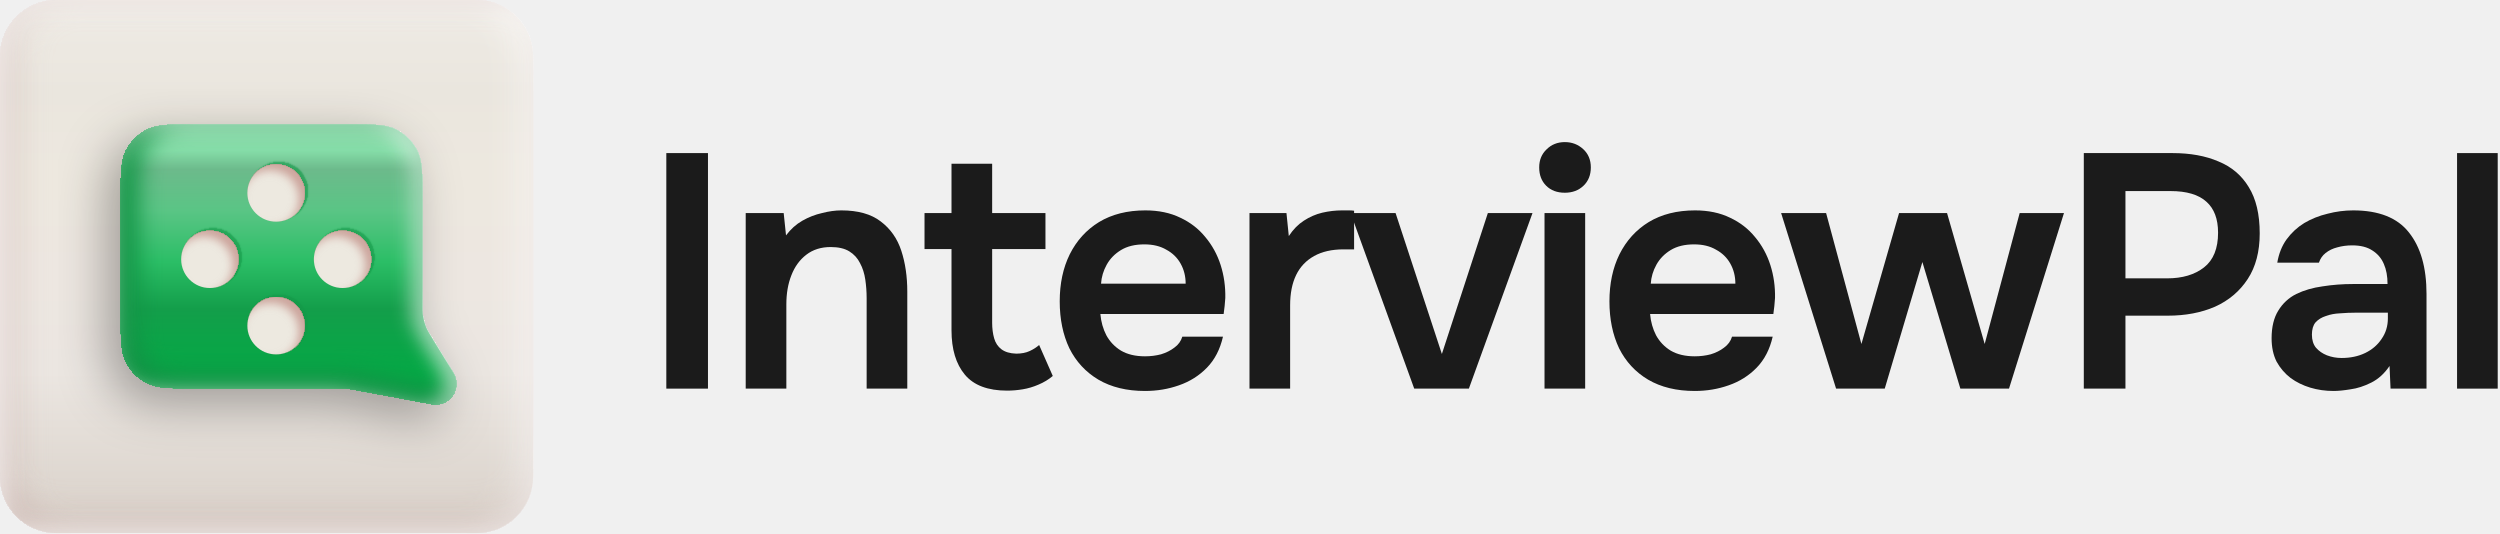
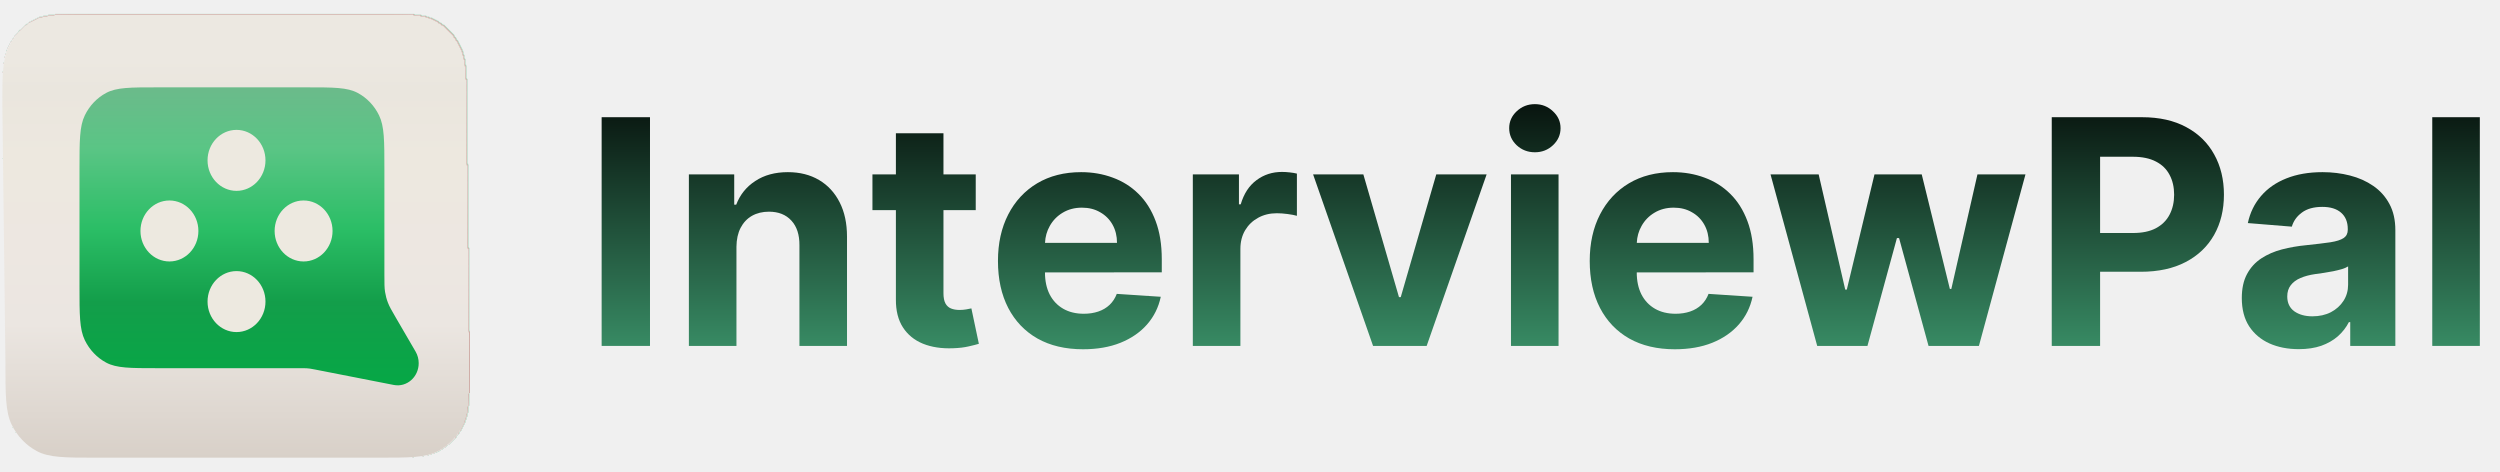
- <svg xmlns="http://www.w3.org/2000/svg" width="605" height="129" viewBox="0 0 605 129" fill="none">
-   <g clip-path="url(#clip0_1019_5996)">
-     <g filter="url(#filter0_iiii_1019_5996)">
-       <path d="M115.24 0H13.76C6.161 0 0 6.161 0 13.76V115.24C0 122.839 6.161 129 13.76 129H115.24C122.839 129 129 122.839 129 115.24V13.76C129 6.161 122.839 0 115.24 0Z" fill="url(#paint0_linear_1019_5996)" style="" />
-     </g>
-     <g filter="url(#filter1_d_1019_5996)">
-       <g filter="url(#filter2_iiii_1019_5996)">
-         <path d="M29.227 48.787C29.227 42.246 29.227 38.975 30.5 36.477C31.619 34.279 33.406 32.493 35.604 31.373C38.102 30.1 41.373 30.1 47.914 30.1H83.537C90.078 30.1 93.348 30.1 95.847 31.373C98.044 32.493 99.831 34.279 100.951 36.477C102.224 38.975 102.224 42.246 102.224 48.787V62.036V72.738C102.224 74.698 102.224 75.677 102.382 76.629C102.523 77.474 102.756 78.301 103.077 79.094C103.439 79.989 103.951 80.825 104.974 82.496L109.695 90.207C110.18 90.999 110.436 91.909 110.436 92.837C110.436 95.989 107.575 98.367 104.476 97.79L85.671 94.288C85.035 94.17 84.718 94.111 84.397 94.069C84.113 94.033 83.827 94.006 83.541 93.99C83.219 93.972 82.896 93.972 82.25 93.972H65.725H47.914C41.373 93.972 38.102 93.972 35.604 92.699C33.406 91.579 31.619 89.793 30.5 87.596C29.227 85.097 29.227 81.826 29.227 75.285V48.787Z" fill="url(#paint1_linear_1019_5996)" style="" />
-       </g>
-       <g filter="url(#filter3_dii_1019_5996)">
-         <path d="M50.779 69.701C54.608 69.701 57.713 66.596 57.713 62.766C57.713 58.936 54.608 55.831 50.779 55.831C46.949 55.831 43.844 58.936 43.844 62.766C43.844 66.596 46.949 69.701 50.779 69.701Z" fill="#EDE9E0" style="fill:#EDE9E0;fill:color(display-p3 0.929 0.914 0.878);fill-opacity:1;" />
-       </g>
-       <g filter="url(#filter4_dii_1019_5996)">
-         <path d="M82.896 69.701C86.726 69.701 89.831 66.596 89.831 62.766C89.831 58.936 86.726 55.831 82.896 55.831C79.066 55.831 75.961 58.936 75.961 62.766C75.961 66.596 79.066 69.701 82.896 69.701Z" fill="#EDE9E0" style="fill:#EDE9E0;fill:color(display-p3 0.929 0.914 0.878);fill-opacity:1;" />
-       </g>
-       <g filter="url(#filter5_dii_1019_5996)">
-         <path d="M66.802 53.642C70.632 53.642 73.737 50.537 73.737 46.707C73.737 42.877 70.632 39.772 66.802 39.772C62.972 39.772 59.867 42.877 59.867 46.707C59.867 50.537 62.972 53.642 66.802 53.642Z" fill="#EDE9E0" style="fill:#EDE9E0;fill:color(display-p3 0.929 0.914 0.878);fill-opacity:1;" />
-       </g>
-       <g filter="url(#filter6_dii_1019_5996)">
-         <path d="M66.802 85.761C70.632 85.761 73.737 82.656 73.737 78.826C73.737 74.996 70.632 71.891 66.802 71.891C62.972 71.891 59.867 74.996 59.867 78.826C59.867 82.656 62.972 85.761 66.802 85.761Z" fill="#EDE9E0" style="fill:#EDE9E0;fill:color(display-p3 0.929 0.914 0.878);fill-opacity:1;" />
-       </g>
-     </g>
-     <path d="M594.609 94.049V37.047H604.446V94.049H594.609Z" fill="#1B1B1B" style="fill:#1B1B1B;fill:color(display-p3 0.105 0.105 0.105);fill-opacity:1;" />
-     <path d="M564.723 94.614C562.735 94.614 560.853 94.345 559.079 93.807C557.305 93.27 555.721 92.49 554.322 91.469C552.927 90.394 551.799 89.077 550.936 87.519C550.13 85.906 549.727 84.025 549.727 81.875C549.727 79.133 550.267 76.903 551.339 75.183C552.415 73.409 553.867 72.066 555.693 71.152C557.575 70.238 559.7 69.62 562.062 69.297C564.429 68.921 566.9 68.733 569.48 68.733H577.784C577.784 66.852 577.49 65.239 576.897 63.895C576.309 62.498 575.365 61.396 574.075 60.59C572.842 59.783 571.229 59.38 569.238 59.38C567.948 59.38 566.738 59.542 565.61 59.864C564.537 60.133 563.594 60.59 562.788 61.235C562.038 61.826 561.498 62.605 561.175 63.573H551.097C551.476 61.369 552.226 59.488 553.355 57.929C554.54 56.317 555.963 55 557.628 53.978C559.349 52.957 561.232 52.205 563.272 51.721C565.315 51.184 567.383 50.915 569.48 50.915C575.664 50.915 580.15 52.688 582.944 56.236C585.794 59.783 587.217 64.755 587.217 71.152V94.049H578.51L578.268 88.567C577.034 90.394 575.555 91.738 573.833 92.598C572.116 93.458 570.447 93.996 568.835 94.21C567.222 94.479 565.852 94.614 564.723 94.614ZM566.658 86.632C568.81 86.632 570.717 86.228 572.382 85.422C574.051 84.616 575.365 83.487 576.333 82.036C577.357 80.585 577.865 78.919 577.865 77.037V75.667H570.125C568.835 75.667 567.545 75.72 566.255 75.828C565.021 75.882 563.892 76.097 562.868 76.473C561.849 76.795 561.014 77.306 560.369 78.005C559.78 78.703 559.482 79.698 559.482 80.988C559.482 82.278 559.805 83.326 560.45 84.132C561.151 84.939 562.038 85.556 563.11 85.987C564.239 86.417 565.424 86.632 566.658 86.632Z" fill="#1B1B1B" style="fill:#1B1B1B;fill:color(display-p3 0.105 0.105 0.105);fill-opacity:1;" />
-     <path d="M504.281 94.049V37.047H525.727C530.025 37.047 533.734 37.719 536.854 39.063C540.022 40.353 542.469 42.422 544.191 45.271C545.964 48.12 546.851 51.855 546.851 56.478C546.851 60.885 545.884 64.567 543.949 67.523C542.014 70.48 539.377 72.71 536.047 74.215C532.714 75.667 528.896 76.392 524.599 76.392H514.359V94.049H504.281ZM514.359 67.362H524.437C528.146 67.362 531.129 66.475 533.387 64.702C535.644 62.928 536.773 60.133 536.773 56.317C536.773 52.984 535.83 50.484 533.951 48.818C532.069 47.098 529.166 46.238 525.244 46.238H514.359V67.362Z" fill="#1B1B1B" style="fill:#1B1B1B;fill:color(display-p3 0.105 0.105 0.105);fill-opacity:1;" />
-     <path d="M444.334 94.049L431.031 51.56H441.916L450.462 83.245L459.573 51.56H471.183L480.293 83.245L488.759 51.56H499.482L486.179 94.049H474.408L465.216 63.411L456.106 94.049H444.334Z" fill="#1B1B1B" style="fill:#1B1B1B;fill:color(display-p3 0.105 0.105 0.105);fill-opacity:1;" />
-     <path d="M410.124 94.614C405.717 94.614 401.954 93.7 398.837 91.872C395.773 90.045 393.435 87.519 391.822 84.293C390.264 81.015 389.484 77.225 389.484 72.925C389.484 68.625 390.291 64.836 391.903 61.557C393.569 58.225 395.934 55.618 398.998 53.737C402.115 51.855 405.85 50.915 410.204 50.915C413.429 50.915 416.251 51.506 418.67 52.688C421.089 53.817 423.104 55.376 424.717 57.365C426.386 59.353 427.619 61.611 428.425 64.137C429.232 66.664 429.611 69.324 429.554 72.119C429.502 72.764 429.449 73.409 429.393 74.054C429.341 74.645 429.26 75.29 429.151 75.989H399.321C399.482 77.871 399.966 79.59 400.772 81.149C401.632 82.708 402.814 83.944 404.319 84.858C405.879 85.772 407.814 86.228 410.124 86.228C411.47 86.228 412.76 86.067 413.994 85.745C415.231 85.369 416.308 84.831 417.219 84.132C418.186 83.434 418.831 82.547 419.154 81.472H428.99C428.292 84.535 427.002 87.035 425.12 88.97C423.241 90.905 420.984 92.329 418.347 93.243C415.767 94.157 413.026 94.614 410.124 94.614ZM399.482 68.652H419.96C419.96 66.879 419.557 65.266 418.75 63.815C417.944 62.364 416.791 61.235 415.284 60.428C413.832 59.569 412.059 59.139 409.962 59.139C407.705 59.139 405.826 59.595 404.319 60.509C402.814 61.423 401.659 62.605 400.852 64.057C400.046 65.508 399.589 67.04 399.482 68.652Z" fill="#1B1B1B" style="fill:#1B1B1B;fill:color(display-p3 0.105 0.105 0.105);fill-opacity:1;" />
-     <path d="M373.774 94.049V51.56H383.611V94.049H373.774ZM378.693 46.642C376.812 46.642 375.306 46.077 374.177 44.948C373.049 43.82 372.484 42.342 372.484 40.514C372.484 38.74 373.076 37.289 374.258 36.16C375.441 34.978 376.919 34.387 378.693 34.387C380.413 34.387 381.891 34.951 383.127 36.08C384.363 37.209 384.981 38.687 384.981 40.514C384.981 42.342 384.39 43.82 383.208 44.948C382.025 46.077 380.52 46.642 378.693 46.642Z" fill="#1B1B1B" style="fill:#1B1B1B;fill:color(display-p3 0.105 0.105 0.105);fill-opacity:1;" />
-     <path d="M342.243 94.049L326.844 51.56H337.728L348.935 85.664L360.061 51.56H370.865L355.466 94.049H342.243Z" fill="#1B1B1B" style="fill:#1B1B1B;fill:color(display-p3 0.105 0.105 0.105);fill-opacity:1;" />
-     <path d="M302.375 94.049V51.56H311.324L311.889 57.123C312.964 55.51 314.173 54.274 315.517 53.414C316.915 52.5 318.392 51.855 319.951 51.479C321.564 51.103 323.176 50.915 324.789 50.915C325.38 50.915 325.917 50.915 326.401 50.915C326.939 50.915 327.369 50.942 327.691 50.995V60.348H325.111C322.316 60.348 319.951 60.885 318.016 61.96C316.081 63.035 314.63 64.567 313.663 66.556C312.695 68.545 312.211 70.99 312.211 73.893V94.049H302.375Z" fill="#1B1B1B" style="fill:#1B1B1B;fill:color(display-p3 0.105 0.105 0.105);fill-opacity:1;" />
-     <path d="M277.093 94.614C272.686 94.614 268.923 93.7 265.806 91.872C262.742 90.045 260.404 87.519 258.791 84.293C257.232 81.015 256.453 77.225 256.453 72.925C256.453 68.625 257.259 64.836 258.872 61.557C260.538 58.225 262.903 55.618 265.967 53.737C269.084 51.855 272.82 50.915 277.174 50.915C280.399 50.915 283.221 51.506 285.639 52.688C288.058 53.817 290.074 55.376 291.686 57.365C293.352 59.353 294.589 61.611 295.395 64.137C296.201 66.664 296.577 69.324 296.524 72.119C296.47 72.764 296.416 73.409 296.362 74.054C296.309 74.645 296.228 75.29 296.121 75.989H266.289C266.451 77.871 266.934 79.59 267.741 81.149C268.6 82.708 269.783 83.944 271.288 84.858C272.847 85.772 274.782 86.228 277.093 86.228C278.437 86.228 279.727 86.067 280.963 85.745C282.2 85.369 283.274 84.831 284.188 84.132C285.156 83.434 285.801 82.547 286.123 81.472H295.959C295.261 84.535 293.971 87.035 292.089 88.97C290.208 90.905 287.95 92.329 285.317 93.243C282.737 94.157 279.996 94.614 277.093 94.614ZM266.451 68.652H286.929C286.929 66.879 286.526 65.266 285.72 63.815C284.914 62.364 283.758 61.235 282.253 60.428C280.802 59.569 279.028 59.139 276.932 59.139C274.674 59.139 272.793 59.595 271.288 60.509C269.783 61.423 268.628 62.605 267.821 64.057C267.015 65.508 266.558 67.04 266.451 68.652Z" fill="#1B1B1B" style="fill:#1B1B1B;fill:color(display-p3 0.105 0.105 0.105);fill-opacity:1;" />
-     <path d="M243.729 94.533C239.053 94.533 235.64 93.243 233.49 90.663C231.34 88.083 230.265 84.509 230.265 79.94V60.267H223.734V51.56H230.265V39.627H240.101V51.56H253.001V60.267H240.101V78.085C240.101 79.483 240.263 80.746 240.585 81.875C240.908 83.003 241.499 83.89 242.359 84.535C243.219 85.18 244.401 85.53 245.906 85.583C247.196 85.583 248.298 85.369 249.212 84.938C250.126 84.509 250.878 84.025 251.469 83.487L254.775 90.985C253.754 91.846 252.598 92.544 251.308 93.082C250.072 93.619 248.809 93.995 247.519 94.21C246.229 94.426 244.966 94.533 243.729 94.533Z" fill="#1B1B1B" style="fill:#1B1B1B;fill:color(display-p3 0.105 0.105 0.105);fill-opacity:1;" />
-     <path d="M180.461 94.049V51.56H189.652L190.217 56.962C191.345 55.457 192.662 54.274 194.167 53.414C195.672 52.554 197.258 51.936 198.924 51.56C200.591 51.13 202.149 50.915 203.6 50.915C207.632 50.915 210.803 51.802 213.114 53.575C215.479 55.349 217.145 57.714 218.113 60.67C219.08 63.627 219.564 66.932 219.564 70.587V94.049H209.728V72.2C209.728 70.641 209.621 69.136 209.405 67.685C209.19 66.18 208.76 64.836 208.115 63.654C207.524 62.471 206.664 61.53 205.535 60.832C204.407 60.133 202.902 59.783 201.02 59.783C198.709 59.783 196.747 60.401 195.135 61.638C193.522 62.874 192.313 64.54 191.507 66.637C190.7 68.679 190.297 71.017 190.297 73.651V94.049H180.461Z" fill="#1B1B1B" style="fill:#1B1B1B;fill:color(display-p3 0.105 0.105 0.105);fill-opacity:1;" />
-     <path d="M161.25 94.049V37.047H171.328V94.049H161.25Z" fill="#1B1B1B" style="fill:#1B1B1B;fill:color(display-p3 0.105 0.105 0.105);fill-opacity:1;" />
+ <svg xmlns="http://www.w3.org/2000/svg" width="265" height="50" viewBox="0 0 265 50" fill="none">
+   <g filter="url(#filter0_dii_248_12707)">
+     <path d="M0.248 10.94C0.249 8.154 0.249 6.358 0.913 4.987C1.497 3.78 2.429 2.799 3.575 2.184C4.878 1.485 6.584 1.485 9.996 1.485L39.68 1.485C43.092 1.485 44.797 1.485 46.1 2.184C47.247 2.799 48.179 3.78 48.763 4.987C49.427 6.358 49.427 8.154 49.425 10.94L49.752 38.254C49.752 41.846 49.752 43.642 49.088 45.013C48.505 46.22 47.573 47.201 46.426 47.816C45.123 48.515 43.417 48.515 40.005 48.515H10.322C6.909 48.515 5.204 48.515 3.901 47.816C2.754 47.201 1.822 46.22 1.238 45.013C0.574 43.642 0.574 41.846 0.574 38.254L0.248 10.94Z" fill="url(#paint0_linear_248_12707)" />
+     <path d="M8.426 17.968C8.426 14.92 8.426 13.396 8.989 12.231C9.485 11.207 10.276 10.374 11.249 9.853C12.355 9.259 13.803 9.259 16.7 9.259H32.472C35.368 9.259 36.816 9.259 37.922 9.853C38.895 10.374 39.687 11.207 40.182 12.231C40.746 13.396 40.746 14.92 40.746 17.968V29.131C40.746 30.044 40.746 30.5 40.816 30.944C40.878 31.338 40.981 31.723 41.124 32.093C41.284 32.51 41.51 32.899 41.963 33.678L44.054 37.272C44.268 37.641 44.382 38.065 44.382 38.498C44.382 39.966 43.115 41.075 41.743 40.806L33.417 39.174C33.135 39.119 32.995 39.091 32.853 39.072C32.727 39.054 32.601 39.042 32.474 39.035C32.331 39.027 32.188 39.027 31.902 39.027H16.7C13.803 39.027 12.355 39.027 11.249 38.434C10.276 37.911 9.485 37.079 8.989 36.054C8.426 34.89 8.426 33.366 8.426 30.318V17.968Z" fill="url(#paint1_linear_248_12707)" />
+     <path d="M21.03 24.483C21.03 26.268 19.655 27.715 17.96 27.715C16.264 27.715 14.889 26.268 14.889 24.483C14.889 22.698 16.264 21.251 17.96 21.251C19.655 21.251 21.03 22.698 21.03 24.483Z" fill="#EDE9E0" />
+     <path d="M35.251 24.483C35.251 26.268 33.876 27.715 32.181 27.715C30.485 27.715 29.11 26.268 29.11 24.483C29.11 22.698 30.485 21.251 32.181 21.251C33.876 21.251 35.251 22.698 35.251 24.483Z" fill="#EDE9E0" />
+     <path d="M28.141 16.999C28.141 18.784 26.766 20.231 25.07 20.231C23.374 20.231 22 18.784 22 16.999C22 15.214 23.374 13.767 25.07 13.767C26.766 13.767 28.141 15.214 28.141 16.999Z" fill="#EDE9E0" />
+     <path d="M28.141 31.968C28.141 33.752 26.766 35.2 25.07 35.2C23.374 35.2 22 33.752 22 31.968C22 30.183 23.374 28.736 25.07 28.736C26.766 28.736 28.141 30.183 28.141 31.968Z" fill="#EDE9E0" />
  </g>
+   <path d="M68.899 12.424V36.667H63.774V12.424H68.899Z" fill="url(#paint2_linear_248_12707)" />
+   <path d="M78.064 26.155V36.667H73.021V18.485H77.827V21.693H78.04C78.443 20.635 79.118 19.799 80.064 19.183C81.011 18.56 82.16 18.248 83.509 18.248C84.772 18.248 85.873 18.524 86.812 19.077C87.751 19.629 88.481 20.418 89.001 21.444C89.522 22.462 89.783 23.677 89.783 25.09V36.667H84.74V25.99C84.748 24.877 84.464 24.009 83.888 23.385C83.312 22.754 82.519 22.439 81.509 22.439C80.83 22.439 80.23 22.584 79.709 22.876C79.197 23.168 78.794 23.595 78.502 24.155C78.218 24.707 78.072 25.374 78.064 26.155Z" fill="url(#paint3_linear_248_12707)" />
+   <path d="M126.439 36.667V18.485H131.328V21.657H131.518C131.849 20.529 132.405 19.677 133.187 19.1C133.968 18.516 134.867 18.224 135.885 18.224C136.138 18.224 136.41 18.24 136.702 18.272C136.994 18.303 137.251 18.347 137.472 18.402V22.876C137.235 22.805 136.907 22.742 136.489 22.687C136.071 22.632 135.688 22.604 135.341 22.604C134.599 22.604 133.936 22.766 133.352 23.09C132.776 23.405 132.319 23.847 131.979 24.415C131.648 24.983 131.482 25.638 131.482 26.38V36.667H126.439Z" fill="url(#paint4_linear_248_12707)" />
+   <path d="M157.583 18.485L151.226 36.667H145.545L139.188 18.485H144.515L148.291 31.494H148.48L152.244 18.485H157.583Z" fill="url(#paint5_linear_248_12707)" />
+   <path d="M160.163 36.667V18.485H165.206V36.667H160.163ZM162.697 16.141C161.947 16.141 161.304 15.893 160.767 15.395C160.238 14.89 159.974 14.287 159.974 13.584C159.974 12.89 160.238 12.294 160.767 11.797C161.304 11.292 161.947 11.039 162.697 11.039C163.446 11.039 164.085 11.292 164.614 11.797C165.151 12.294 165.419 12.89 165.419 13.584C165.419 14.287 165.151 14.89 164.614 15.395C164.085 15.893 163.446 16.141 162.697 16.141Z" fill="url(#paint6_linear_248_12707)" />
+   <path d="M192.624 36.667L187.676 18.485H192.778L195.595 30.701H195.761L198.696 18.485H203.703L206.686 30.63H206.84L209.61 18.485H214.7L209.764 36.667H204.425L201.3 25.232H201.075L197.95 36.667H192.624Z" fill="url(#paint7_linear_248_12707)" />
+   <path d="M243.668 37.01C242.508 37.01 241.475 36.809 240.567 36.406C239.659 35.996 238.941 35.392 238.413 34.595C237.892 33.79 237.631 32.788 237.631 31.589C237.631 30.578 237.817 29.73 238.188 29.044C238.559 28.357 239.064 27.805 239.703 27.386C240.342 26.968 241.068 26.652 241.881 26.439C242.702 26.226 243.562 26.076 244.461 25.99C245.519 25.879 246.371 25.776 247.018 25.682C247.665 25.579 248.135 25.429 248.427 25.232C248.719 25.035 248.865 24.743 248.865 24.356V24.285C248.865 23.535 248.628 22.955 248.155 22.545C247.689 22.135 247.026 21.93 246.166 21.93C245.258 21.93 244.536 22.131 244 22.533C243.463 22.928 243.108 23.425 242.934 24.025L238.271 23.646C238.507 22.541 238.973 21.586 239.667 20.781C240.362 19.968 241.258 19.345 242.354 18.911C243.459 18.469 244.738 18.248 246.19 18.248C247.2 18.248 248.166 18.366 249.09 18.603C250.021 18.84 250.846 19.207 251.564 19.704C252.29 20.201 252.862 20.84 253.28 21.622C253.698 22.395 253.907 23.322 253.907 24.403V36.667H249.125V34.145H248.983C248.691 34.714 248.301 35.215 247.811 35.649C247.322 36.075 246.734 36.41 246.048 36.655C245.361 36.892 244.568 37.01 243.668 37.01ZM245.112 33.53C245.854 33.53 246.509 33.384 247.077 33.092C247.646 32.792 248.091 32.389 248.415 31.884C248.739 31.379 248.9 30.807 248.9 30.168V28.239C248.743 28.341 248.525 28.436 248.249 28.523C247.981 28.602 247.677 28.677 247.338 28.748C246.999 28.811 246.659 28.87 246.32 28.925C245.981 28.973 245.673 29.016 245.397 29.055C244.805 29.142 244.288 29.28 243.846 29.47C243.404 29.659 243.061 29.916 242.816 30.239C242.571 30.555 242.449 30.949 242.449 31.423C242.449 32.109 242.698 32.634 243.195 32.997C243.7 33.352 244.339 33.53 245.112 33.53Z" fill="url(#paint8_linear_248_12707)" />
+   <path d="M262.862 12.424V36.667H257.82V12.424H262.862Z" fill="url(#paint9_linear_248_12707)" />
+   <path d="M94.965 14.129V18.485H92.479V22.273H94.965V31.742C94.957 32.934 95.205 33.92 95.71 34.702C96.215 35.483 96.922 36.059 97.829 36.43C98.745 36.801 99.81 36.963 101.025 36.915C101.68 36.892 102.236 36.825 102.694 36.714C103.152 36.611 103.507 36.521 103.759 36.442L102.966 32.689C102.84 32.713 102.659 32.749 102.422 32.796C102.185 32.835 101.948 32.855 101.712 32.855C101.372 32.855 101.072 32.804 100.812 32.701C100.56 32.599 100.362 32.421 100.22 32.169C100.078 31.908 100.007 31.545 100.007 31.08V22.273H103.428V18.485H100.007V14.129H94.965Z" fill="url(#paint10_linear_248_12707)" />
+   <path d="M109.974 35.885C111.323 36.643 112.933 37.022 114.804 37.022C116.303 37.022 117.625 36.793 118.769 36.335C119.921 35.87 120.86 35.222 121.586 34.394C122.32 33.557 122.805 32.579 123.042 31.458L118.378 31.151C118.205 31.608 117.952 31.995 117.621 32.311C117.289 32.626 116.891 32.863 116.425 33.021C115.96 33.179 115.447 33.258 114.886 33.258C114.042 33.258 113.312 33.08 112.697 32.725C112.081 32.37 111.604 31.865 111.264 31.21C110.933 30.555 110.767 29.777 110.767 28.878L123.149 28.866V27.481C123.149 25.934 122.932 24.585 122.498 23.433C122.064 22.273 121.456 21.31 120.675 20.544C119.901 19.779 118.994 19.207 117.952 18.828C116.918 18.442 115.802 18.248 114.602 18.248C112.819 18.248 111.264 18.643 109.938 19.432C108.621 20.221 107.599 21.322 106.873 22.734C106.147 24.147 105.784 25.788 105.784 27.659C105.784 29.576 106.147 31.237 106.873 32.642C107.599 34.039 108.632 35.12 109.974 35.885ZM110.772 25.741C110.802 25.088 110.97 24.492 111.276 23.954C111.607 23.362 112.065 22.892 112.649 22.545C113.241 22.19 113.92 22.012 114.685 22.012C115.419 22.012 116.062 22.174 116.615 22.498C117.175 22.813 117.613 23.251 117.929 23.812C118.244 24.372 118.402 25.015 118.402 25.741H110.772Z" fill="url(#paint11_linear_248_12707)" />
+   <path d="M172.702 35.885C174.051 36.643 175.661 37.022 177.531 37.022C179.031 37.022 180.353 36.793 181.497 36.335C182.649 35.87 183.588 35.222 184.314 34.394C185.048 33.557 185.533 32.579 185.77 31.458L181.106 31.151C180.933 31.608 180.68 31.995 180.349 32.311C180.017 32.626 179.619 32.863 179.153 33.021C178.687 33.179 178.175 33.258 177.614 33.258C176.77 33.258 176.04 33.08 175.424 32.725C174.809 32.37 174.331 31.865 173.992 31.21C173.661 30.555 173.495 29.777 173.495 28.878L185.877 28.866V27.481C185.877 25.934 185.66 24.585 185.226 23.433C184.791 22.273 184.184 21.31 183.403 20.544C182.629 19.779 181.722 19.207 180.68 18.828C179.646 18.442 178.53 18.248 177.33 18.248C175.547 18.248 173.992 18.643 172.666 19.432C171.348 20.221 170.327 21.322 169.601 22.734C168.874 24.147 168.511 25.788 168.511 27.659C168.511 29.576 168.874 31.237 169.601 32.642C170.327 34.039 171.36 35.12 172.702 35.885ZM173.5 25.741C173.53 25.088 173.698 24.492 174.004 23.954C174.335 23.362 174.793 22.892 175.377 22.545C175.969 22.19 176.648 22.012 177.413 22.012C178.147 22.012 178.79 22.174 179.342 22.498C179.903 22.813 180.341 23.251 180.656 23.812C180.972 24.372 181.13 25.015 181.13 25.741H173.5Z" fill="url(#paint12_linear_248_12707)" />
+   <path d="M217.485 12.424V36.667H222.61V28.807H226.919C228.781 28.807 230.367 28.464 231.677 27.777C232.995 27.09 234.001 26.132 234.696 24.901C235.39 23.669 235.737 22.249 235.737 20.639C235.737 19.029 235.394 17.609 234.708 16.378C234.029 15.139 233.043 14.172 231.748 13.478C230.454 12.775 228.888 12.424 227.049 12.424H217.485ZM222.61 24.699V16.615H226.067C227.061 16.615 227.882 16.784 228.529 17.124C229.176 17.455 229.657 17.925 229.973 18.532C230.296 19.132 230.458 19.834 230.458 20.639C230.458 21.436 230.296 22.142 229.973 22.758C229.657 23.366 229.176 23.843 228.529 24.19C227.889 24.53 227.077 24.699 226.09 24.699H222.61Z" fill="url(#paint13_linear_248_12707)" />
  <defs>
-     <filter id="filter0_iiii_1019_5996" x="-5.16" y="-5.16" width="139.32" height="139.32" filterUnits="userSpaceOnUse" color-interpolation-filters="sRGB">
-       <feFlood flood-opacity="0" result="BackgroundImageFix" />
-       <feBlend mode="normal" in="SourceGraphic" in2="BackgroundImageFix" result="shape" />
-       <feColorMatrix in="SourceAlpha" type="matrix" values="0 0 0 0 0 0 0 0 0 0 0 0 0 0 0 0 0 0 127 0" result="hardAlpha" />
-       <feOffset dx="5.16" />
-       <feGaussianBlur stdDeviation="3.44" />
-       <feComposite in2="hardAlpha" operator="arithmetic" k2="-1" k3="1" />
-       <feColorMatrix type="matrix" values="0 0 0 0 0.792 0 0 0 0 0.694 0 0 0 0 0.678 0 0 0 0.33 0" />
-       <feBlend mode="normal" in2="shape" result="effect1_innerShadow_1019_5996" />
-       <feColorMatrix in="SourceAlpha" type="matrix" values="0 0 0 0 0 0 0 0 0 0 0 0 0 0 0 0 0 0 127 0" result="hardAlpha" />
-       <feOffset dy="-5.16" />
-       <feGaussianBlur stdDeviation="3.44" />
-       <feComposite in2="hardAlpha" operator="arithmetic" k2="-1" k3="1" />
-       <feColorMatrix type="matrix" values="0 0 0 0 0.792 0 0 0 0 0.694 0 0 0 0 0.678 0 0 0 0.33 0" />
-       <feBlend mode="normal" in2="effect1_innerShadow_1019_5996" result="effect2_innerShadow_1019_5996" />
-       <feColorMatrix in="SourceAlpha" type="matrix" values="0 0 0 0 0 0 0 0 0 0 0 0 0 0 0 0 0 0 127 0" result="hardAlpha" />
-       <feOffset dy="5.16" />
-       <feGaussianBlur stdDeviation="3.44" />
-       <feComposite in2="hardAlpha" operator="arithmetic" k2="-1" k3="1" />
-       <feColorMatrix type="matrix" values="0 0 0 0 1 0 0 0 0 1 0 0 0 0 1 0 0 0 0.33 0" />
-       <feBlend mode="normal" in2="effect2_innerShadow_1019_5996" result="effect3_innerShadow_1019_5996" />
-       <feColorMatrix in="SourceAlpha" type="matrix" values="0 0 0 0 0 0 0 0 0 0 0 0 0 0 0 0 0 0 127 0" result="hardAlpha" />
-       <feOffset dx="-5.16" />
-       <feGaussianBlur stdDeviation="3.44" />
-       <feComposite in2="hardAlpha" operator="arithmetic" k2="-1" k3="1" />
-       <feColorMatrix type="matrix" values="0 0 0 0 1 0 0 0 0 1 0 0 0 0 1 0 0 0 0.33 0" />
-       <feBlend mode="normal" in2="effect3_innerShadow_1019_5996" result="effect4_innerShadow_1019_5996" />
-     </filter>
-     <filter id="filter1_d_1019_5996" x="14.177" y="21.715" width="104.861" height="91.427" filterUnits="userSpaceOnUse" color-interpolation-filters="sRGB">
+     <filter id="filter0_dii_248_12707" x="0.194" y="1.445" width="49.606" height="47.124" filterUnits="userSpaceOnUse" color-interpolation-filters="sRGB">
      <feFlood flood-opacity="0" result="BackgroundImageFix" />
      <feColorMatrix in="SourceAlpha" type="matrix" values="0 0 0 0 0 0 0 0 0 0 0 0 0 0 0 0 0 0 127 0" result="hardAlpha" />
-       <feOffset dx="-3.225" dy="3.44" />
-       <feGaussianBlur stdDeviation="5.913" />
-       <feComposite in2="hardAlpha" operator="out" />
-       <feColorMatrix type="matrix" values="0 0 0 0 0 0 0 0 0 0 0 0 0 0 0 0 0 0 0.33 0" />
-       <feBlend mode="normal" in2="BackgroundImageFix" result="effect1_dropShadow_1019_5996" />
-       <feBlend mode="normal" in="SourceGraphic" in2="effect1_dropShadow_1019_5996" result="shape" />
-     </filter>
-     <filter id="filter2_iiii_1019_5996" x="25.942" y="25.72" width="88.876" height="75.442" filterUnits="userSpaceOnUse" color-interpolation-filters="sRGB">
-       <feFlood flood-opacity="0" result="BackgroundImageFix" />
-       <feBlend mode="normal" in="SourceGraphic" in2="BackgroundImageFix" result="shape" />
-       <feColorMatrix in="SourceAlpha" type="matrix" values="0 0 0 0 0 0 0 0 0 0 0 0 0 0 0 0 0 0 127 0" result="hardAlpha" />
-       <feOffset dx="4.38" />
-       <feGaussianBlur stdDeviation="2.92" />
-       <feComposite in2="hardAlpha" operator="arithmetic" k2="-1" k3="1" />
-       <feColorMatrix type="matrix" values="0 0 0 0 0.067 0 0 0 0 0.584 0 0 0 0 0.271 0 0 0 1 0" />
-       <feBlend mode="normal" in2="shape" result="effect1_innerShadow_1019_5996" />
-       <feColorMatrix in="SourceAlpha" type="matrix" values="0 0 0 0 0 0 0 0 0 0 0 0 0 0 0 0 0 0 127 0" result="hardAlpha" />
-       <feOffset dy="-4.38" />
-       <feGaussianBlur stdDeviation="2.92" />
-       <feComposite in2="hardAlpha" operator="arithmetic" k2="-1" k3="1" />
-       <feColorMatrix type="matrix" values="0 0 0 0 0.067 0 0 0 0 0.584 0 0 0 0 0.271 0 0 0 1 0" />
-       <feBlend mode="normal" in2="effect1_innerShadow_1019_5996" result="effect2_innerShadow_1019_5996" />
-       <feColorMatrix in="SourceAlpha" type="matrix" values="0 0 0 0 0 0 0 0 0 0 0 0 0 0 0 0 0 0 127 0" result="hardAlpha" />
-       <feOffset dy="3.285" />
-       <feGaussianBlur stdDeviation="2.19" />
-       <feComposite in2="hardAlpha" operator="arithmetic" k2="-1" k3="1" />
-       <feColorMatrix type="matrix" values="0 0 0 0 1 0 0 0 0 1 0 0 0 0 1 0 0 0 0.22 0" />
-       <feBlend mode="normal" in2="effect2_innerShadow_1019_5996" result="effect3_innerShadow_1019_5996" />
-       <feColorMatrix in="SourceAlpha" type="matrix" values="0 0 0 0 0 0 0 0 0 0 0 0 0 0 0 0 0 0 127 0" result="hardAlpha" />
-       <feOffset dx="-3.285" />
-       <feGaussianBlur stdDeviation="2.19" />
-       <feComposite in2="hardAlpha" operator="arithmetic" k2="-1" k3="1" />
-       <feColorMatrix type="matrix" values="0 0 0 0 1 0 0 0 0 1 0 0 0 0 1 0 0 0 0.44 0" />
-       <feBlend mode="normal" in2="effect3_innerShadow_1019_5996" result="effect4_innerShadow_1019_5996" />
-     </filter>
-     <filter id="filter3_dii_1019_5996" x="42.384" y="54.736" width="16.605" height="16.424" filterUnits="userSpaceOnUse" color-interpolation-filters="sRGB">
-       <feFlood flood-opacity="0" result="BackgroundImageFix" />
-       <feColorMatrix in="SourceAlpha" type="matrix" values="0 0 0 0 0 0 0 0 0 0 0 0 0 0 0 0 0 0 127 0" result="hardAlpha" />
-       <feOffset dx="0.73" dy="-0.547" />
-       <feGaussianBlur stdDeviation="0.274" />
+       <feOffset dx="0.027" dy="-0.02" />
+       <feGaussianBlur stdDeviation="0.01" />
      <feComposite in2="hardAlpha" operator="out" />
      <feColorMatrix type="matrix" values="0 0 0 0 0.078 0 0 0 0 0.596 0 0 0 0 0.282 0 0 0 0.66 0" />
-       <feBlend mode="normal" in2="BackgroundImageFix" result="effect1_dropShadow_1019_5996" />
-       <feBlend mode="normal" in="SourceGraphic" in2="effect1_dropShadow_1019_5996" result="shape" />
+       <feBlend mode="normal" in2="BackgroundImageFix" result="effect1_dropShadow_248_12707" />
+       <feBlend mode="normal" in="SourceGraphic" in2="effect1_dropShadow_248_12707" result="shape" />
      <feColorMatrix in="SourceAlpha" type="matrix" values="0 0 0 0 0 0 0 0 0 0 0 0 0 0 0 0 0 0 127 0" result="hardAlpha" />
-       <feOffset dx="-0.547" dy="0.547" />
-       <feGaussianBlur stdDeviation="0.365" />
+       <feOffset dx="-0.02" dy="0.02" />
+       <feGaussianBlur stdDeviation="0.013" />
      <feComposite in2="hardAlpha" operator="arithmetic" k2="-1" k3="1" />
      <feColorMatrix type="matrix" values="0 0 0 0 1 0 0 0 0 1 0 0 0 0 1 0 0 0 0.25 0" />
-       <feBlend mode="normal" in2="shape" result="effect2_innerShadow_1019_5996" />
+       <feBlend mode="normal" in2="shape" result="effect2_innerShadow_248_12707" />
      <feColorMatrix in="SourceAlpha" type="matrix" values="0 0 0 0 0 0 0 0 0 0 0 0 0 0 0 0 0 0 127 0" result="hardAlpha" />
-       <feOffset dx="-1.46" dy="1.46" />
-       <feGaussianBlur stdDeviation="1.095" />
+       <feOffset dx="-0.054" dy="0.054" />
+       <feGaussianBlur stdDeviation="0.04" />
      <feComposite in2="hardAlpha" operator="arithmetic" k2="-1" k3="1" />
      <feColorMatrix type="matrix" values="0 0 0 0 0.722 0 0 0 0 0.488 0 0 0 0 0.455 0 0 0 0.66 0" />
-       <feBlend mode="normal" in2="effect2_innerShadow_1019_5996" result="effect3_innerShadow_1019_5996" />
+       <feBlend mode="normal" in2="effect2_innerShadow_248_12707" result="effect3_innerShadow_248_12707" />
    </filter>
-     <filter id="filter4_dii_1019_5996" x="74.501" y="54.736" width="16.605" height="16.424" filterUnits="userSpaceOnUse" color-interpolation-filters="sRGB">
-       <feFlood flood-opacity="0" result="BackgroundImageFix" />
-       <feColorMatrix in="SourceAlpha" type="matrix" values="0 0 0 0 0 0 0 0 0 0 0 0 0 0 0 0 0 0 127 0" result="hardAlpha" />
-       <feOffset dx="0.73" dy="-0.547" />
-       <feGaussianBlur stdDeviation="0.274" />
-       <feComposite in2="hardAlpha" operator="out" />
-       <feColorMatrix type="matrix" values="0 0 0 0 0.078 0 0 0 0 0.596 0 0 0 0 0.282 0 0 0 0.66 0" />
-       <feBlend mode="normal" in2="BackgroundImageFix" result="effect1_dropShadow_1019_5996" />
-       <feBlend mode="normal" in="SourceGraphic" in2="effect1_dropShadow_1019_5996" result="shape" />
-       <feColorMatrix in="SourceAlpha" type="matrix" values="0 0 0 0 0 0 0 0 0 0 0 0 0 0 0 0 0 0 127 0" result="hardAlpha" />
-       <feOffset dx="-0.547" dy="0.547" />
-       <feGaussianBlur stdDeviation="0.365" />
-       <feComposite in2="hardAlpha" operator="arithmetic" k2="-1" k3="1" />
-       <feColorMatrix type="matrix" values="0 0 0 0 1 0 0 0 0 1 0 0 0 0 1 0 0 0 0.25 0" />
-       <feBlend mode="normal" in2="shape" result="effect2_innerShadow_1019_5996" />
-       <feColorMatrix in="SourceAlpha" type="matrix" values="0 0 0 0 0 0 0 0 0 0 0 0 0 0 0 0 0 0 127 0" result="hardAlpha" />
-       <feOffset dx="-1.46" dy="1.46" />
-       <feGaussianBlur stdDeviation="1.095" />
-       <feComposite in2="hardAlpha" operator="arithmetic" k2="-1" k3="1" />
-       <feColorMatrix type="matrix" values="0 0 0 0 0.722 0 0 0 0 0.488 0 0 0 0 0.455 0 0 0 0.66 0" />
-       <feBlend mode="normal" in2="effect2_innerShadow_1019_5996" result="effect3_innerShadow_1019_5996" />
-     </filter>
-     <filter id="filter5_dii_1019_5996" x="58.407" y="38.677" width="16.605" height="16.424" filterUnits="userSpaceOnUse" color-interpolation-filters="sRGB">
-       <feFlood flood-opacity="0" result="BackgroundImageFix" />
-       <feColorMatrix in="SourceAlpha" type="matrix" values="0 0 0 0 0 0 0 0 0 0 0 0 0 0 0 0 0 0 127 0" result="hardAlpha" />
-       <feOffset dx="0.73" dy="-0.547" />
-       <feGaussianBlur stdDeviation="0.274" />
-       <feComposite in2="hardAlpha" operator="out" />
-       <feColorMatrix type="matrix" values="0 0 0 0 0.078 0 0 0 0 0.596 0 0 0 0 0.282 0 0 0 0.66 0" />
-       <feBlend mode="normal" in2="BackgroundImageFix" result="effect1_dropShadow_1019_5996" />
-       <feBlend mode="normal" in="SourceGraphic" in2="effect1_dropShadow_1019_5996" result="shape" />
-       <feColorMatrix in="SourceAlpha" type="matrix" values="0 0 0 0 0 0 0 0 0 0 0 0 0 0 0 0 0 0 127 0" result="hardAlpha" />
-       <feOffset dx="-0.547" dy="0.547" />
-       <feGaussianBlur stdDeviation="0.365" />
-       <feComposite in2="hardAlpha" operator="arithmetic" k2="-1" k3="1" />
-       <feColorMatrix type="matrix" values="0 0 0 0 1 0 0 0 0 1 0 0 0 0 1 0 0 0 0.25 0" />
-       <feBlend mode="normal" in2="shape" result="effect2_innerShadow_1019_5996" />
-       <feColorMatrix in="SourceAlpha" type="matrix" values="0 0 0 0 0 0 0 0 0 0 0 0 0 0 0 0 0 0 127 0" result="hardAlpha" />
-       <feOffset dx="-1.46" dy="1.46" />
-       <feGaussianBlur stdDeviation="1.095" />
-       <feComposite in2="hardAlpha" operator="arithmetic" k2="-1" k3="1" />
-       <feColorMatrix type="matrix" values="0 0 0 0 0.722 0 0 0 0 0.488 0 0 0 0 0.455 0 0 0 0.66 0" />
-       <feBlend mode="normal" in2="effect2_innerShadow_1019_5996" result="effect3_innerShadow_1019_5996" />
-     </filter>
-     <filter id="filter6_dii_1019_5996" x="58.407" y="70.796" width="16.605" height="16.424" filterUnits="userSpaceOnUse" color-interpolation-filters="sRGB">
-       <feFlood flood-opacity="0" result="BackgroundImageFix" />
-       <feColorMatrix in="SourceAlpha" type="matrix" values="0 0 0 0 0 0 0 0 0 0 0 0 0 0 0 0 0 0 127 0" result="hardAlpha" />
-       <feOffset dx="0.73" dy="-0.547" />
-       <feGaussianBlur stdDeviation="0.274" />
-       <feComposite in2="hardAlpha" operator="out" />
-       <feColorMatrix type="matrix" values="0 0 0 0 0.078 0 0 0 0 0.596 0 0 0 0 0.282 0 0 0 0.66 0" />
-       <feBlend mode="normal" in2="BackgroundImageFix" result="effect1_dropShadow_1019_5996" />
-       <feBlend mode="normal" in="SourceGraphic" in2="effect1_dropShadow_1019_5996" result="shape" />
-       <feColorMatrix in="SourceAlpha" type="matrix" values="0 0 0 0 0 0 0 0 0 0 0 0 0 0 0 0 0 0 127 0" result="hardAlpha" />
-       <feOffset dx="-0.547" dy="0.547" />
-       <feGaussianBlur stdDeviation="0.365" />
-       <feComposite in2="hardAlpha" operator="arithmetic" k2="-1" k3="1" />
-       <feColorMatrix type="matrix" values="0 0 0 0 1 0 0 0 0 1 0 0 0 0 1 0 0 0 0.25 0" />
-       <feBlend mode="normal" in2="shape" result="effect2_innerShadow_1019_5996" />
-       <feColorMatrix in="SourceAlpha" type="matrix" values="0 0 0 0 0 0 0 0 0 0 0 0 0 0 0 0 0 0 127 0" result="hardAlpha" />
-       <feOffset dx="-1.46" dy="1.46" />
-       <feGaussianBlur stdDeviation="1.095" />
-       <feComposite in2="hardAlpha" operator="arithmetic" k2="-1" k3="1" />
-       <feColorMatrix type="matrix" values="0 0 0 0 0.722 0 0 0 0 0.488 0 0 0 0 0.455 0 0 0 0.66 0" />
-       <feBlend mode="normal" in2="effect2_innerShadow_1019_5996" result="effect3_innerShadow_1019_5996" />
-     </filter>
-     <linearGradient id="paint0_linear_1019_5996" x1="64.5" y1="0" x2="64.5" y2="129" gradientUnits="userSpaceOnUse">
-       <stop offset="0.101" stop-color="#ECE8E1" style="stop-color:#ECE8E1;stop-color:color(display-p3 0.925 0.91 0.882);stop-opacity:1;" />
-       <stop offset="0.171" stop-color="#EAE6DE" style="stop-color:#EAE6DE;stop-color:color(display-p3 0.918 0.902 0.871);stop-opacity:1;" />
-       <stop offset="0.326" stop-color="#EDE8DF" style="stop-color:#EDE8DF;stop-color:color(display-p3 0.929 0.91 0.875);stop-opacity:1;" />
-       <stop offset="0.521" stop-color="#EDE7E1" style="stop-color:#EDE7E1;stop-color:color(display-p3 0.929 0.906 0.882);stop-opacity:1;" />
-       <stop offset="0.699" stop-color="#EBE6E1" style="stop-color:#EBE6E1;stop-color:color(display-p3 0.922 0.902 0.882);stop-opacity:1;" />
-       <stop offset="1" stop-color="#D8D0C8" style="stop-color:#D8D0C8;stop-color:color(display-p3 0.847 0.816 0.784);stop-opacity:1;" />
+     <linearGradient id="paint0_linear_248_12707" x1="25" y1="1.485" x2="25" y2="48.515" gradientUnits="userSpaceOnUse">
+       <stop offset="0.101" stop-color="#ECE8E1" />
+       <stop offset="0.171" stop-color="#EAE6DE" />
+       <stop offset="0.326" stop-color="#EDE8DF" />
+       <stop offset="0.521" stop-color="#EDE7E1" />
+       <stop offset="0.699" stop-color="#EBE6E1" />
+       <stop offset="1" stop-color="#D8D0C8" />
    </linearGradient>
-     <linearGradient id="paint1_linear_1019_5996" x1="65.725" y1="30.1" x2="65.725" y2="93.972" gradientUnits="userSpaceOnUse">
-       <stop offset="0.101" stop-color="#84DCA7" style="stop-color:#84DCA7;stop-color:color(display-p3 0.518 0.862 0.655);stop-opacity:1;" />
-       <stop offset="0.171" stop-color="#6CBA8B" style="stop-color:#6CBA8B;stop-color:color(display-p3 0.423 0.729 0.545);stop-opacity:1;" />
-       <stop offset="0.326" stop-color="#5AC585" style="stop-color:#5AC585;stop-color:color(display-p3 0.354 0.773 0.521);stop-opacity:1;" />
-       <stop offset="0.521" stop-color="#2BBE66" style="stop-color:#2BBE66;stop-color:color(display-p3 0.17 0.745 0.399);stop-opacity:1;" />
-       <stop offset="0.699" stop-color="#139E4A" style="stop-color:#139E4A;stop-color:color(display-p3 0.075 0.618 0.291);stop-opacity:1;" />
-       <stop offset="1" stop-color="#00AC44" style="stop-color:#00AC44;stop-color:color(display-p3 0 0.675 0.268);stop-opacity:1;" />
+     <linearGradient id="paint1_linear_248_12707" x1="22.497" y1="1.485" x2="22.497" y2="45.147" gradientUnits="userSpaceOnUse">
+       <stop offset="0.101" stop-color="#84DCA7" />
+       <stop offset="0.171" stop-color="#6CBA8B" />
+       <stop offset="0.326" stop-color="#5AC585" />
+       <stop offset="0.521" stop-color="#2BBE66" />
+       <stop offset="0.699" stop-color="#139E4A" />
+       <stop offset="1" stop-color="#00AC44" />
    </linearGradient>
-     <clipPath id="clip0_1019_5996">
-       <rect width="604.688" height="129" fill="white" style="fill:white;fill-opacity:1;" />
-     </clipPath>
+     <linearGradient id="paint2_linear_248_12707" x1="163.333" y1="1.667" x2="163.333" y2="48.333" gradientUnits="userSpaceOnUse">
+       <stop offset="0.106" />
+       <stop offset="1" stop-color="#4DC08A" />
+     </linearGradient>
+     <linearGradient id="paint3_linear_248_12707" x1="163.333" y1="1.667" x2="163.333" y2="48.333" gradientUnits="userSpaceOnUse">
+       <stop offset="0.106" />
+       <stop offset="1" stop-color="#4DC08A" />
+     </linearGradient>
+     <linearGradient id="paint4_linear_248_12707" x1="163.333" y1="1.667" x2="163.333" y2="48.333" gradientUnits="userSpaceOnUse">
+       <stop offset="0.106" />
+       <stop offset="1" stop-color="#4DC08A" />
+     </linearGradient>
+     <linearGradient id="paint5_linear_248_12707" x1="163.333" y1="1.667" x2="163.333" y2="48.333" gradientUnits="userSpaceOnUse">
+       <stop offset="0.106" />
+       <stop offset="1" stop-color="#4DC08A" />
+     </linearGradient>
+     <linearGradient id="paint6_linear_248_12707" x1="163.333" y1="1.667" x2="163.333" y2="48.333" gradientUnits="userSpaceOnUse">
+       <stop offset="0.106" />
+       <stop offset="1" stop-color="#4DC08A" />
+     </linearGradient>
+     <linearGradient id="paint7_linear_248_12707" x1="163.333" y1="1.667" x2="163.333" y2="48.333" gradientUnits="userSpaceOnUse">
+       <stop offset="0.106" />
+       <stop offset="1" stop-color="#4DC08A" />
+     </linearGradient>
+     <linearGradient id="paint8_linear_248_12707" x1="163.333" y1="1.667" x2="163.333" y2="48.333" gradientUnits="userSpaceOnUse">
+       <stop offset="0.106" />
+       <stop offset="1" stop-color="#4DC08A" />
+     </linearGradient>
+     <linearGradient id="paint9_linear_248_12707" x1="163.333" y1="1.667" x2="163.333" y2="48.333" gradientUnits="userSpaceOnUse">
+       <stop offset="0.106" />
+       <stop offset="1" stop-color="#4DC08A" />
+     </linearGradient>
+     <linearGradient id="paint10_linear_248_12707" x1="163.333" y1="1.667" x2="163.333" y2="48.333" gradientUnits="userSpaceOnUse">
+       <stop offset="0.106" />
+       <stop offset="1" stop-color="#4DC08A" />
+     </linearGradient>
+     <linearGradient id="paint11_linear_248_12707" x1="163.333" y1="1.667" x2="163.333" y2="48.333" gradientUnits="userSpaceOnUse">
+       <stop offset="0.106" />
+       <stop offset="1" stop-color="#4DC08A" />
+     </linearGradient>
+     <linearGradient id="paint12_linear_248_12707" x1="163.333" y1="1.667" x2="163.333" y2="48.333" gradientUnits="userSpaceOnUse">
+       <stop offset="0.106" />
+       <stop offset="1" stop-color="#4DC08A" />
+     </linearGradient>
+     <linearGradient id="paint13_linear_248_12707" x1="163.333" y1="1.667" x2="163.333" y2="48.333" gradientUnits="userSpaceOnUse">
+       <stop offset="0.106" />
+       <stop offset="1" stop-color="#4DC08A" />
+     </linearGradient>
  </defs>
</svg>
